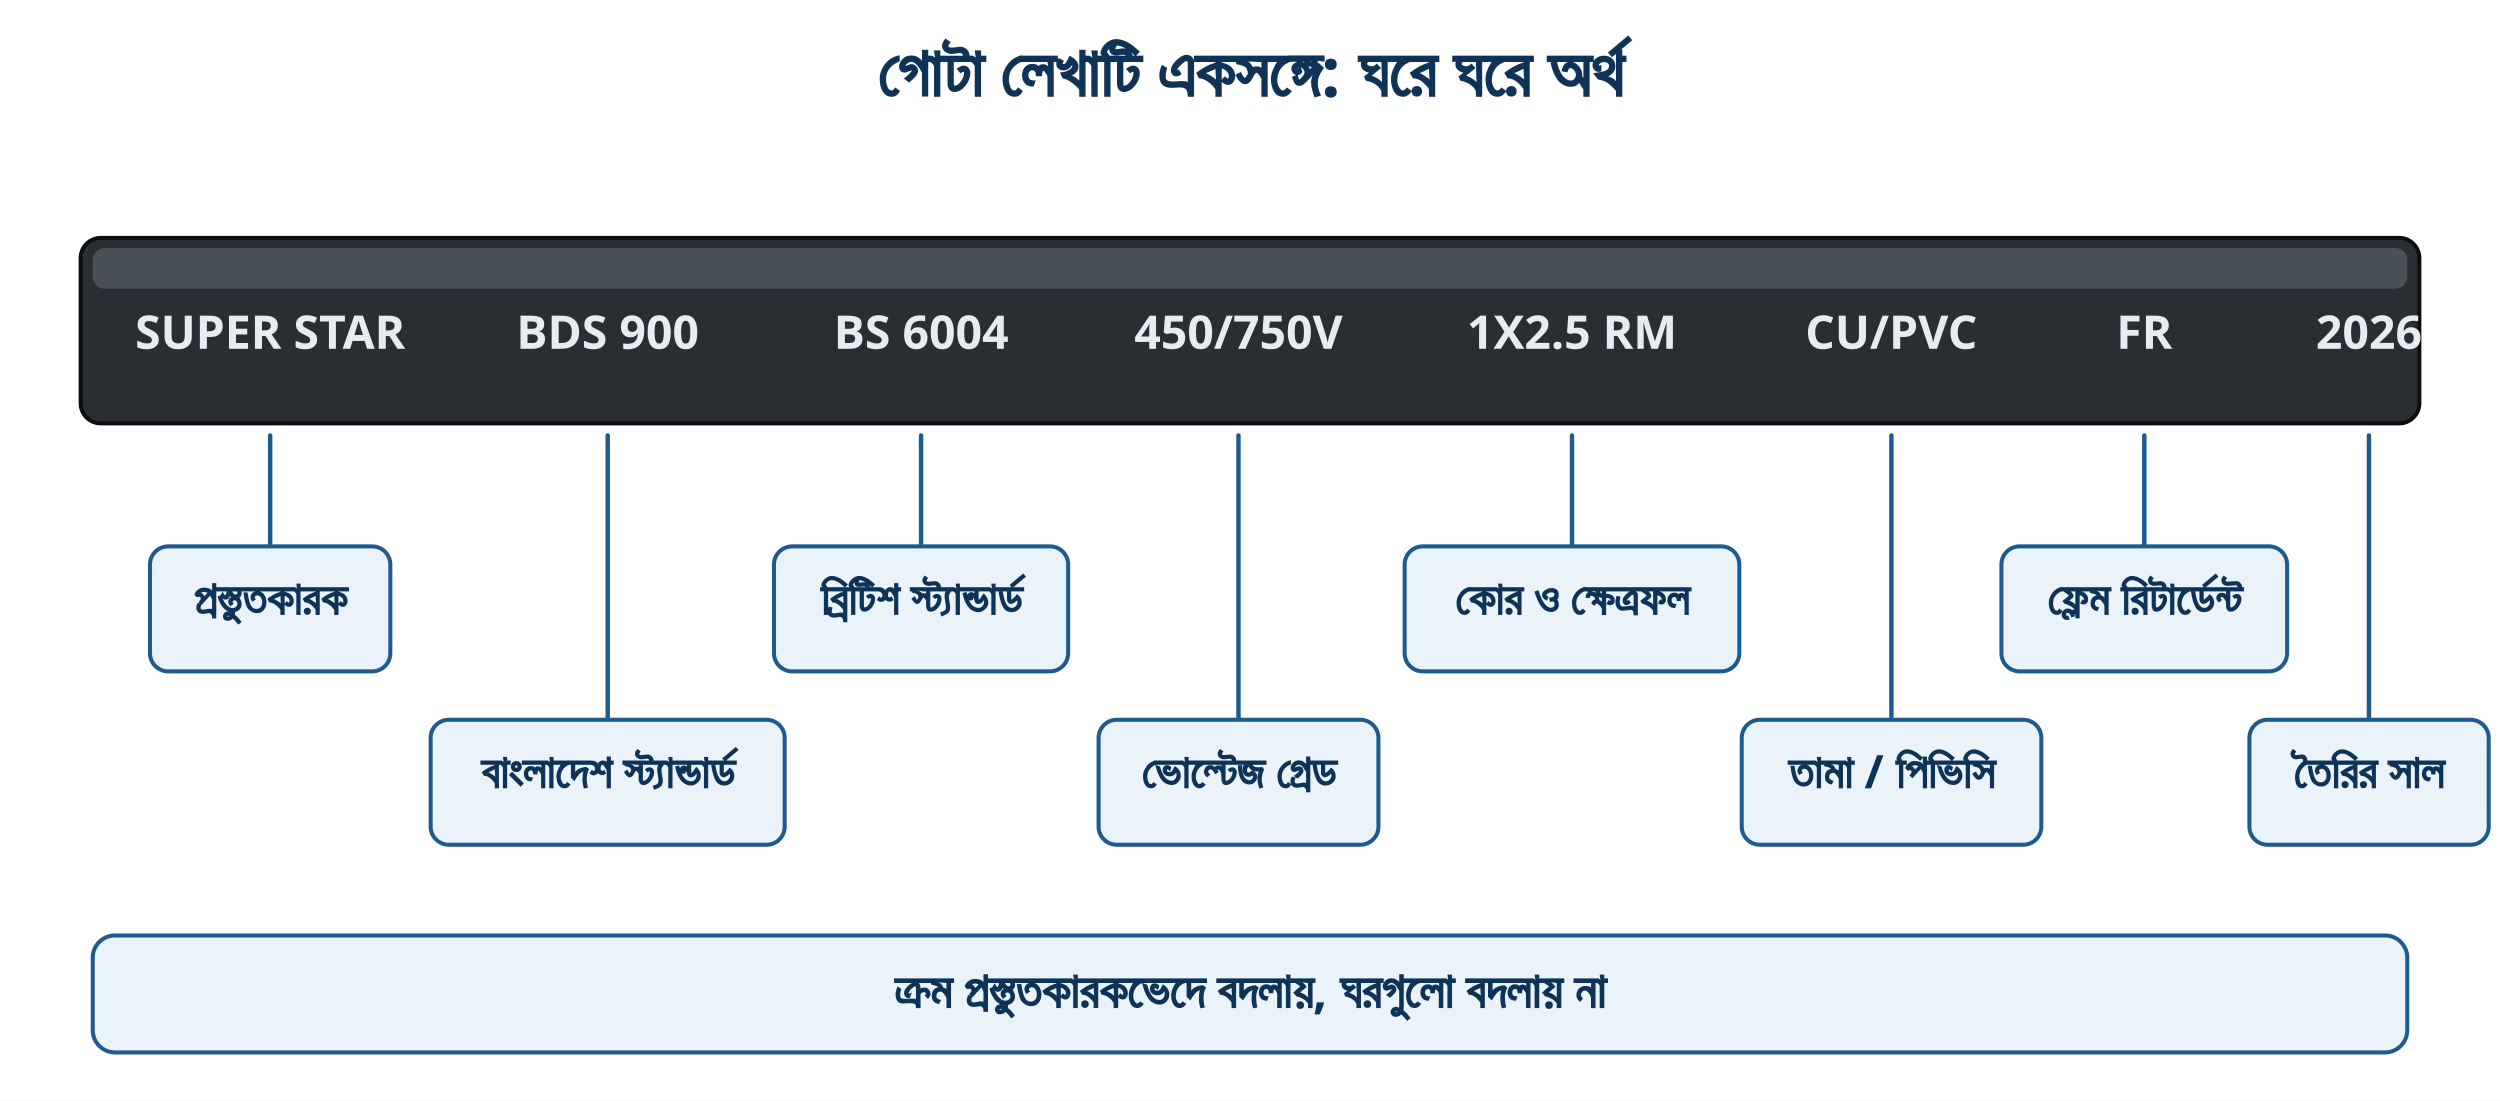
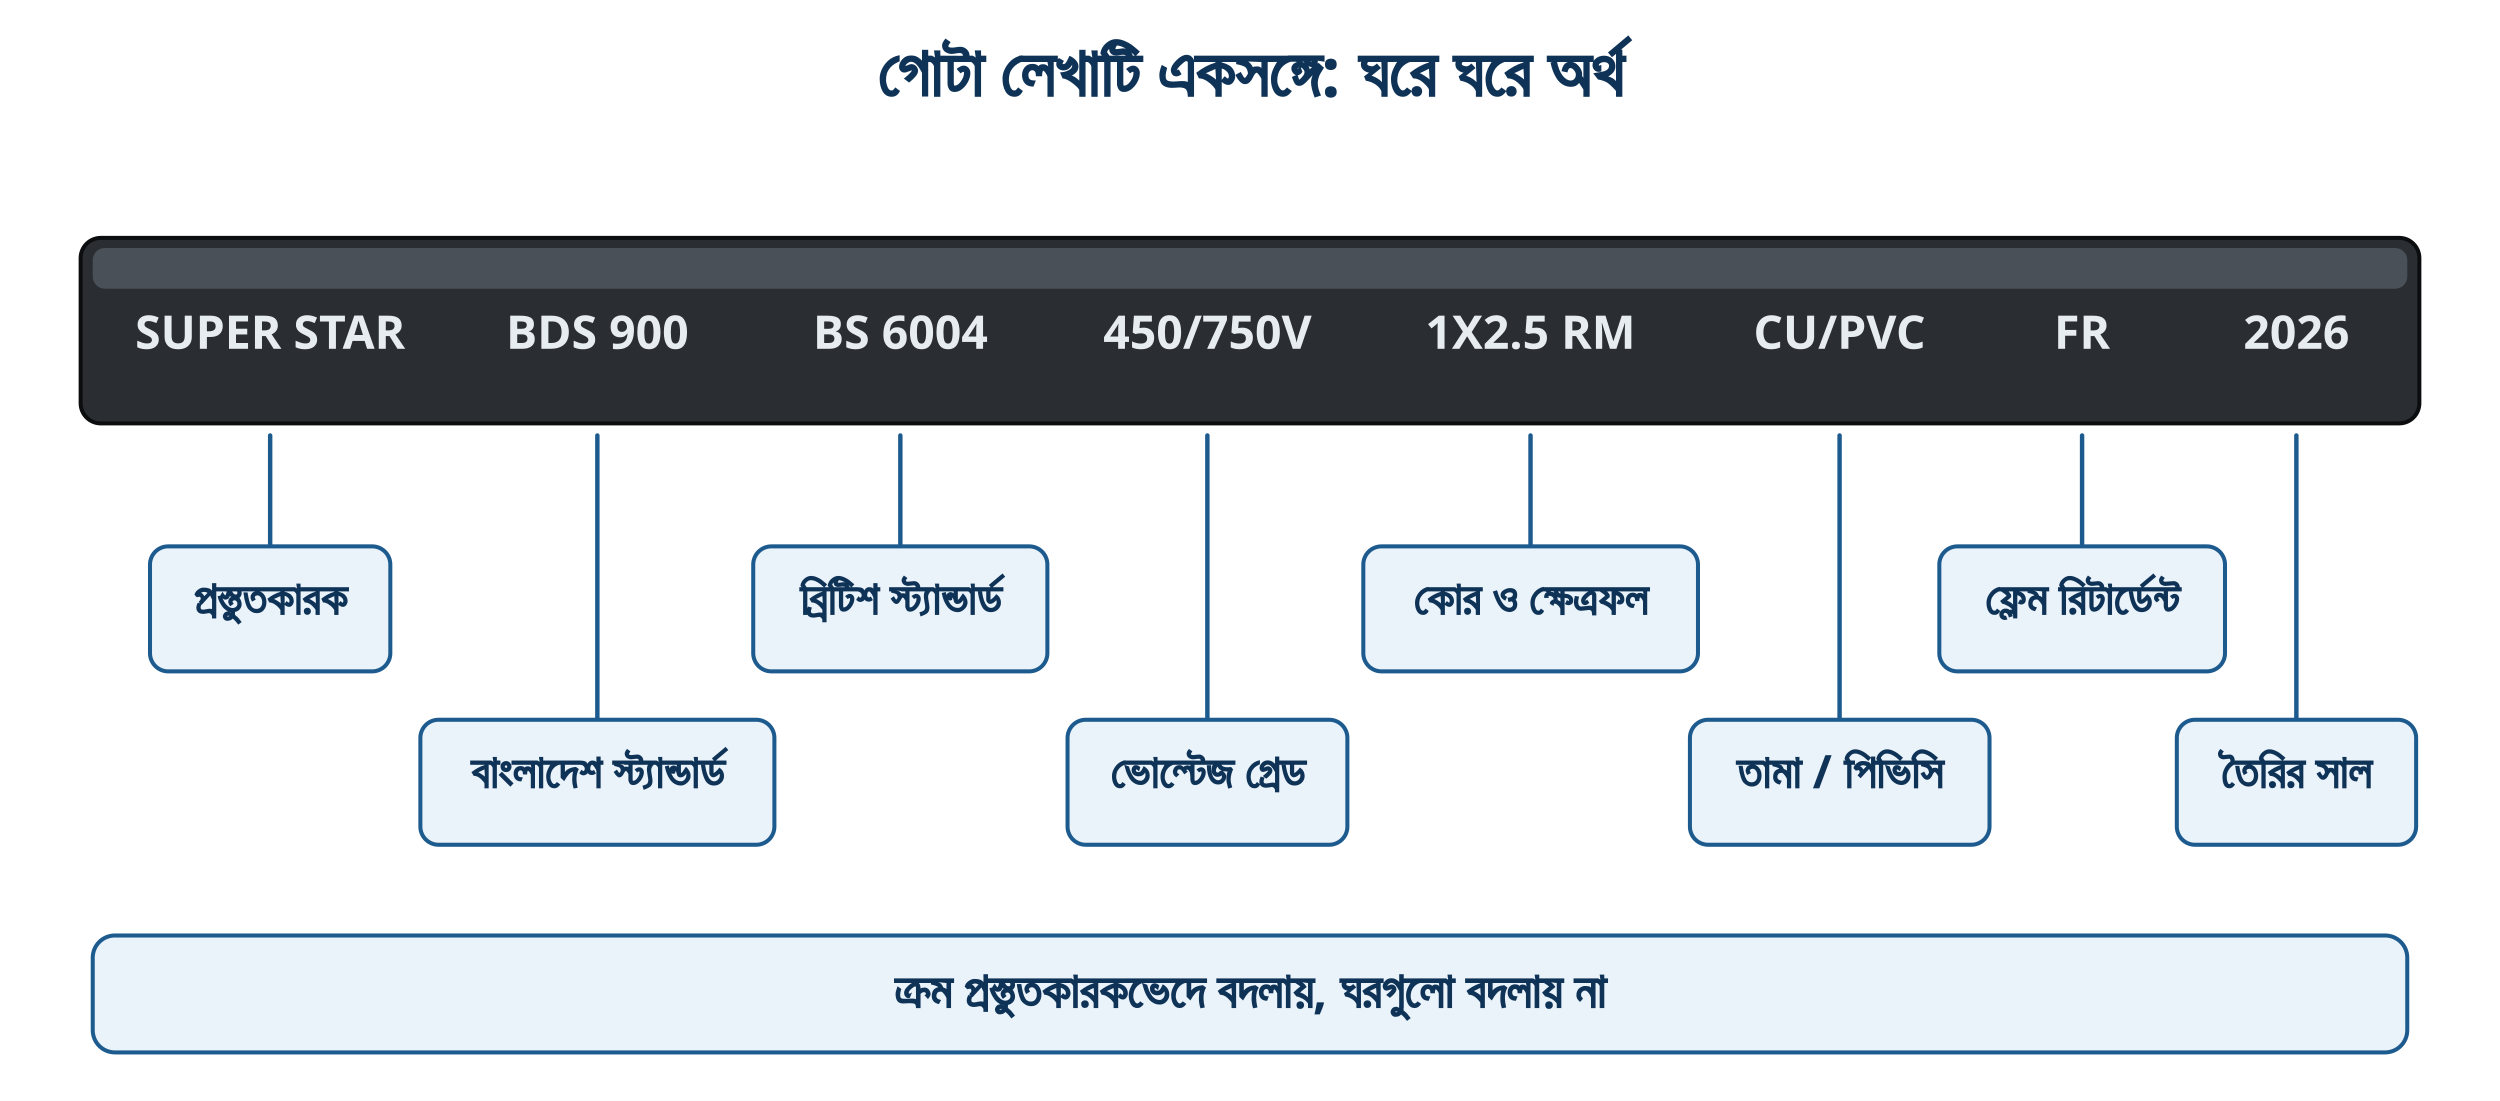
<svg xmlns="http://www.w3.org/2000/svg" width="1240" height="546" viewBox="0 0 1240 546">
  <rect width="1240" height="546" fill="#FFFFFF" />
  <text x="620.0" y="48.0" font-family="Kalpurush" font-size="34" font-weight="700" fill="#0F3357" text-anchor="middle">গোটা লেখাটি একসঙ্গে: ঘরে ঘরে অর্থ</text>
  <rect x="40.0" y="118.0" width="1160.0" height="92.0" rx="10" fill="#2A2E33" stroke="#0B0D0F" stroke-width="2" />
  <rect x="46.0" y="123.0" width="1148.0" height="20.2" rx="6" fill="#4A5058" stroke="none" stroke-width="0" />
  <text x="134.0" y="173.0" font-family="Kalpurush" font-size="23" font-weight="700" fill="#E7ECF1" text-anchor="middle">SUPER STAR</text>
-   <text x="301.4" y="173.0" font-family="Kalpurush" font-size="23" font-weight="700" fill="#E7ECF1" text-anchor="middle">BDS 900</text>
-   <text x="456.9" y="173.0" font-family="Kalpurush" font-size="23" font-weight="700" fill="#E7ECF1" text-anchor="middle">BS 6004</text>
-   <text x="614.3" y="173.0" font-family="Kalpurush" font-size="23" font-weight="700" fill="#E7ECF1" text-anchor="middle">450/750V</text>
-   <text x="779.7" y="173.0" font-family="Kalpurush" font-size="23" font-weight="700" fill="#E7ECF1" text-anchor="middle">1X2.5 RM</text>
-   <text x="938.1" y="173.0" font-family="Kalpurush" font-size="23" font-weight="700" fill="#E7ECF1" text-anchor="middle">CU/PVC</text>
-   <text x="1063.6" y="173.0" font-family="Kalpurush" font-size="23" font-weight="700" fill="#E7ECF1" text-anchor="middle">FR</text>
-   <text x="1175.0" y="173.0" font-family="Kalpurush" font-size="23" font-weight="700" fill="#E7ECF1" text-anchor="middle">2026</text>
+   <text x="296.3" y="173.0" font-family="Kalpurush" font-size="23" font-weight="700" fill="#E7ECF1" text-anchor="middle">BDS 900</text>
+   <text x="446.6" y="173.0" font-family="Kalpurush" font-size="23" font-weight="700" fill="#E7ECF1" text-anchor="middle">BS 6004</text>
+   <text x="598.9" y="173.0" font-family="Kalpurush" font-size="23" font-weight="700" fill="#E7ECF1" text-anchor="middle">450/750V</text>
+   <text x="759.1" y="173.0" font-family="Kalpurush" font-size="23" font-weight="700" fill="#E7ECF1" text-anchor="middle">1X2.5 RM</text>
+   <text x="912.4" y="173.0" font-family="Kalpurush" font-size="23" font-weight="700" fill="#E7ECF1" text-anchor="middle">CU/PVC</text>
+   <text x="1032.7" y="173.0" font-family="Kalpurush" font-size="23" font-weight="700" fill="#E7ECF1" text-anchor="middle">FR</text>
+   <text x="1139.0" y="173.0" font-family="Kalpurush" font-size="23" font-weight="700" fill="#E7ECF1" text-anchor="middle">2026</text>
  <path d="M 134.0 216 L 134.0 271.0" fill="none" stroke="#1D5B8F" stroke-width="2.2" stroke-linecap="round" stroke-linejoin="round" />
  <rect x="74.4" y="271.0" width="119.2" height="62.0" rx="9" fill="#EAF2FA" stroke="#1D5B8F" stroke-width="2" />
  <text x="134.0" y="305.0" font-family="Kalpurush" font-size="23" font-weight="700" fill="#0F3357" text-anchor="middle">প্রস্তুতকারক</text>
-   <path d="M 301.429 216 L 301.429 357.0" fill="none" stroke="#1D5B8F" stroke-width="2.2" stroke-linecap="round" stroke-linejoin="round" />
-   <rect x="213.6" y="357.0" width="175.6" height="62.0" rx="9" fill="#EAF2FA" stroke="#1D5B8F" stroke-width="2" />
-   <text x="301.4" y="391.0" font-family="Kalpurush" font-size="23" font-weight="700" fill="#0F3357" text-anchor="middle">বাংলাদেশ স্ট্যান্ডার্ড</text>
-   <path d="M 456.857 216 L 456.857 271.0" fill="none" stroke="#1D5B8F" stroke-width="2.2" stroke-linecap="round" stroke-linejoin="round" />
-   <rect x="383.9" y="271.0" width="145.9" height="62.0" rx="9" fill="#EAF2FA" stroke="#1D5B8F" stroke-width="2" />
-   <text x="456.9" y="305.0" font-family="Kalpurush" font-size="23" font-weight="700" fill="#0F3357" text-anchor="middle">ব্রিটিশ স্ট্যান্ডার্ড</text>
-   <path d="M 614.286 216 L 614.286 357.0" fill="none" stroke="#1D5B8F" stroke-width="2.2" stroke-linecap="round" stroke-linejoin="round" />
-   <rect x="544.9" y="357.0" width="138.8" height="62.0" rx="9" fill="#EAF2FA" stroke="#1D5B8F" stroke-width="2" />
-   <text x="614.3" y="391.0" font-family="Kalpurush" font-size="23" font-weight="700" fill="#0F3357" text-anchor="middle">ভোল্টেজ গ্রেড</text>
-   <path d="M 779.714 216 L 779.714 271.0" fill="none" stroke="#1D5B8F" stroke-width="2.2" stroke-linecap="round" stroke-linejoin="round" />
-   <rect x="696.7" y="271.0" width="166.0" height="62.0" rx="9" fill="#EAF2FA" stroke="#1D5B8F" stroke-width="2" />
-   <text x="779.7" y="305.0" font-family="Kalpurush" font-size="23" font-weight="700" fill="#0F3357" text-anchor="middle">কোর ও ক্ষেত্রফল</text>
-   <path d="M 938.143 216 L 938.143 357.0" fill="none" stroke="#1D5B8F" stroke-width="2.2" stroke-linecap="round" stroke-linejoin="round" />
-   <rect x="863.9" y="357.0" width="148.6" height="62.0" rx="9" fill="#EAF2FA" stroke="#1D5B8F" stroke-width="2" />
-   <text x="938.1" y="391.0" font-family="Kalpurush" font-size="23" font-weight="700" fill="#0F3357" text-anchor="middle">তামা / পিভিসি</text>
-   <path d="M 1063.571 216 L 1063.571 271.0" fill="none" stroke="#1D5B8F" stroke-width="2.2" stroke-linecap="round" stroke-linejoin="round" />
-   <rect x="992.7" y="271.0" width="141.7" height="62.0" rx="9" fill="#EAF2FA" stroke="#1D5B8F" stroke-width="2" />
-   <text x="1063.6" y="305.0" font-family="Kalpurush" font-size="23" font-weight="700" fill="#0F3357" text-anchor="middle">ফ্লেম রিটার্ডেন্ট</text>
-   <path d="M 1175 216 L 1175 357.0" fill="none" stroke="#1D5B8F" stroke-width="2.2" stroke-linecap="round" stroke-linejoin="round" />
-   <rect x="1115.7" y="357.0" width="118.7" height="62.0" rx="9" fill="#EAF2FA" stroke="#1D5B8F" stroke-width="2" />
-   <text x="1175.0" y="391.0" font-family="Kalpurush" font-size="23" font-weight="700" fill="#0F3357" text-anchor="middle">তৈরির সাল</text>
+   <path d="M 296.286 216 L 296.286 357.0" fill="none" stroke="#1D5B8F" stroke-width="2.2" stroke-linecap="round" stroke-linejoin="round" />
+   <rect x="208.5" y="357.0" width="175.6" height="62.0" rx="9" fill="#EAF2FA" stroke="#1D5B8F" stroke-width="2" />
+   <text x="296.3" y="391.0" font-family="Kalpurush" font-size="23" font-weight="700" fill="#0F3357" text-anchor="middle">বাংলাদেশ স্ট্যান্ডার্ড</text>
+   <path d="M 446.571 216 L 446.571 271.0" fill="none" stroke="#1D5B8F" stroke-width="2.2" stroke-linecap="round" stroke-linejoin="round" />
+   <rect x="373.6" y="271.0" width="145.9" height="62.0" rx="9" fill="#EAF2FA" stroke="#1D5B8F" stroke-width="2" />
+   <text x="446.6" y="305.0" font-family="Kalpurush" font-size="23" font-weight="700" fill="#0F3357" text-anchor="middle">ব্রিটিশ স্ট্যান্ডার্ড</text>
+   <path d="M 598.857 216 L 598.857 357.0" fill="none" stroke="#1D5B8F" stroke-width="2.2" stroke-linecap="round" stroke-linejoin="round" />
+   <rect x="529.5" y="357.0" width="138.8" height="62.0" rx="9" fill="#EAF2FA" stroke="#1D5B8F" stroke-width="2" />
+   <text x="598.9" y="391.0" font-family="Kalpurush" font-size="23" font-weight="700" fill="#0F3357" text-anchor="middle">ভোল্টেজ গ্রেড</text>
+   <path d="M 759.143 216 L 759.143 271.0" fill="none" stroke="#1D5B8F" stroke-width="2.2" stroke-linecap="round" stroke-linejoin="round" />
+   <rect x="676.2" y="271.0" width="166.0" height="62.0" rx="9" fill="#EAF2FA" stroke="#1D5B8F" stroke-width="2" />
+   <text x="759.1" y="305.0" font-family="Kalpurush" font-size="23" font-weight="700" fill="#0F3357" text-anchor="middle">কোর ও ক্ষেত্রফল</text>
+   <path d="M 912.429 216 L 912.429 357.0" fill="none" stroke="#1D5B8F" stroke-width="2.2" stroke-linecap="round" stroke-linejoin="round" />
+   <rect x="838.2" y="357.0" width="148.6" height="62.0" rx="9" fill="#EAF2FA" stroke="#1D5B8F" stroke-width="2" />
+   <text x="912.4" y="391.0" font-family="Kalpurush" font-size="23" font-weight="700" fill="#0F3357" text-anchor="middle">তামা / পিভিসি</text>
+   <path d="M 1032.714 216 L 1032.714 271.0" fill="none" stroke="#1D5B8F" stroke-width="2.2" stroke-linecap="round" stroke-linejoin="round" />
+   <rect x="961.9" y="271.0" width="141.7" height="62.0" rx="9" fill="#EAF2FA" stroke="#1D5B8F" stroke-width="2" />
+   <text x="1032.7" y="305.0" font-family="Kalpurush" font-size="23" font-weight="700" fill="#0F3357" text-anchor="middle">ফ্লেম রিটার্ডেন্ট</text>
+   <path d="M 1139 216 L 1139 357.0" fill="none" stroke="#1D5B8F" stroke-width="2.2" stroke-linecap="round" stroke-linejoin="round" />
+   <rect x="1079.7" y="357.0" width="118.7" height="62.0" rx="9" fill="#EAF2FA" stroke="#1D5B8F" stroke-width="2" />
+   <text x="1139.0" y="391.0" font-family="Kalpurush" font-size="23" font-weight="700" fill="#0F3357" text-anchor="middle">তৈরির সাল</text>
  <rect x="46.0" y="464.0" width="1148.0" height="58.0" rx="11" fill="#EAF2FA" stroke="#1D5B8F" stroke-width="2" />
  <text x="620.0" y="500.0" font-family="Kalpurush" font-size="24.5" font-weight="700" fill="#0F3357" text-anchor="middle">ক্রম প্রস্তুতকারকভেদে বদলায়, ঘরগুলো বদলায় না</text>
</svg>
